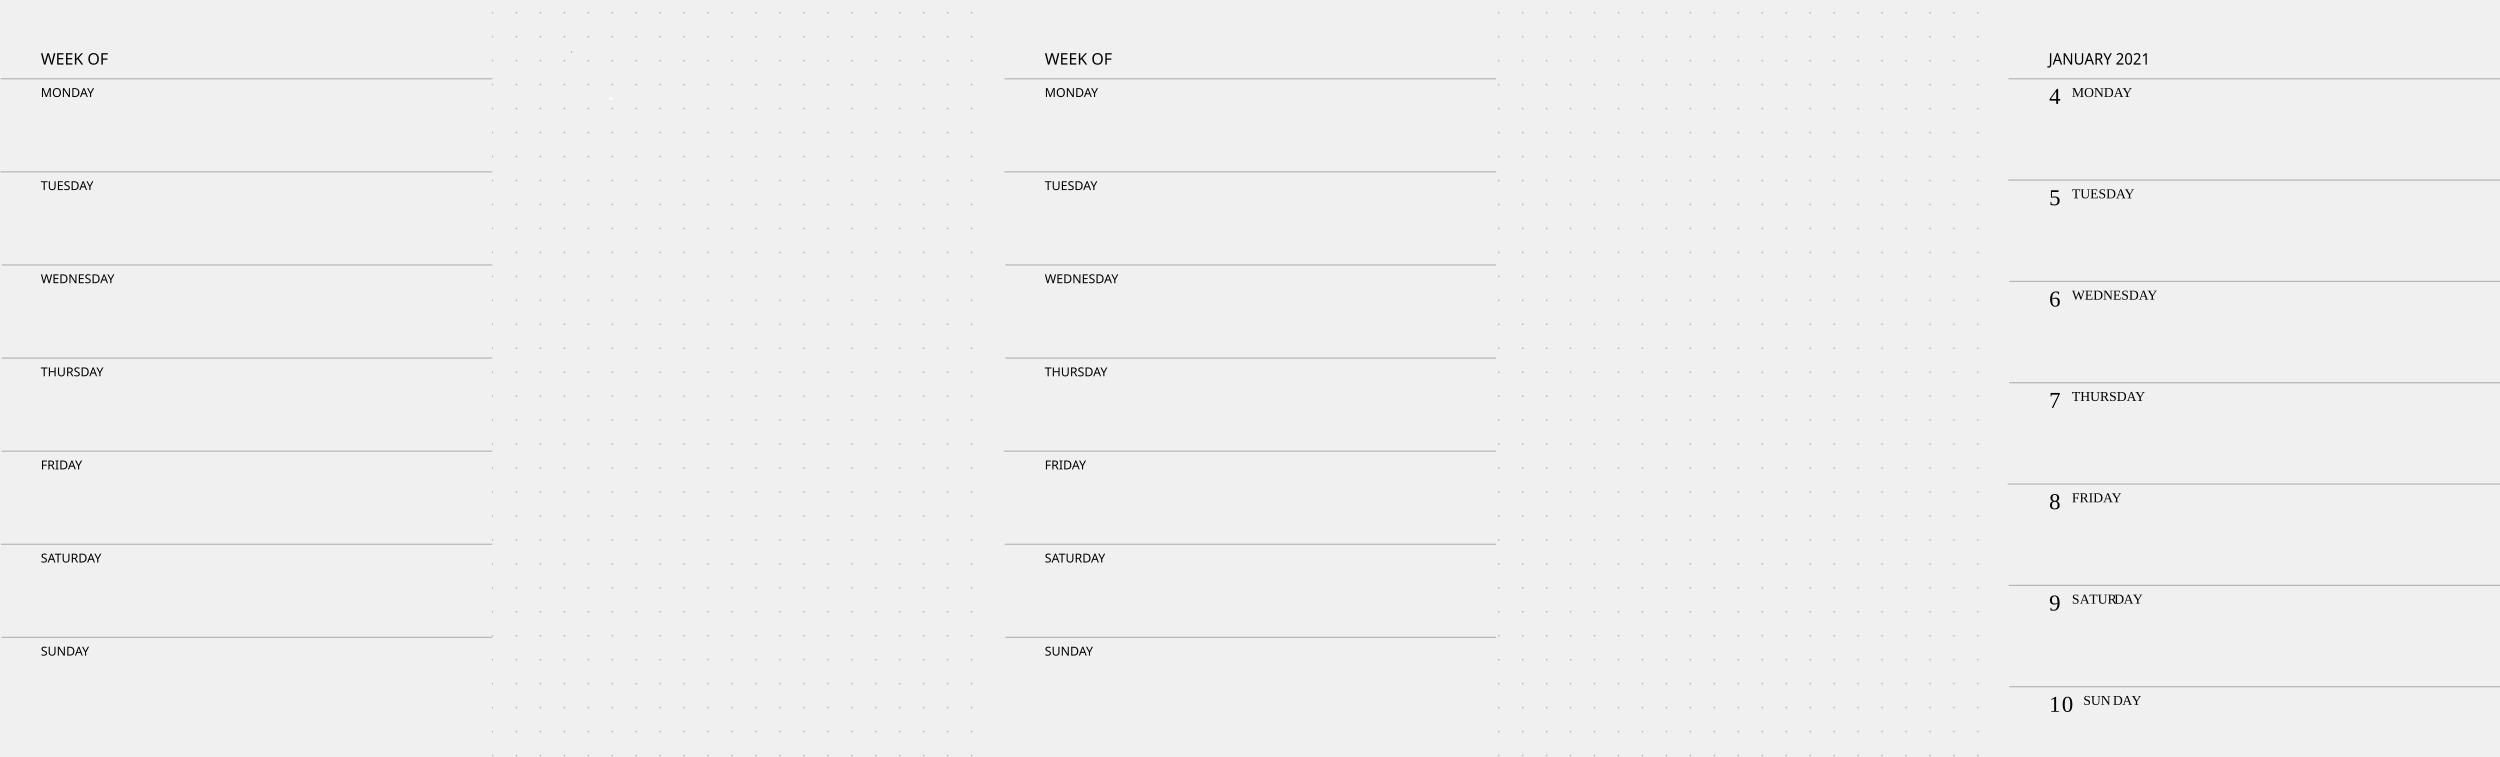
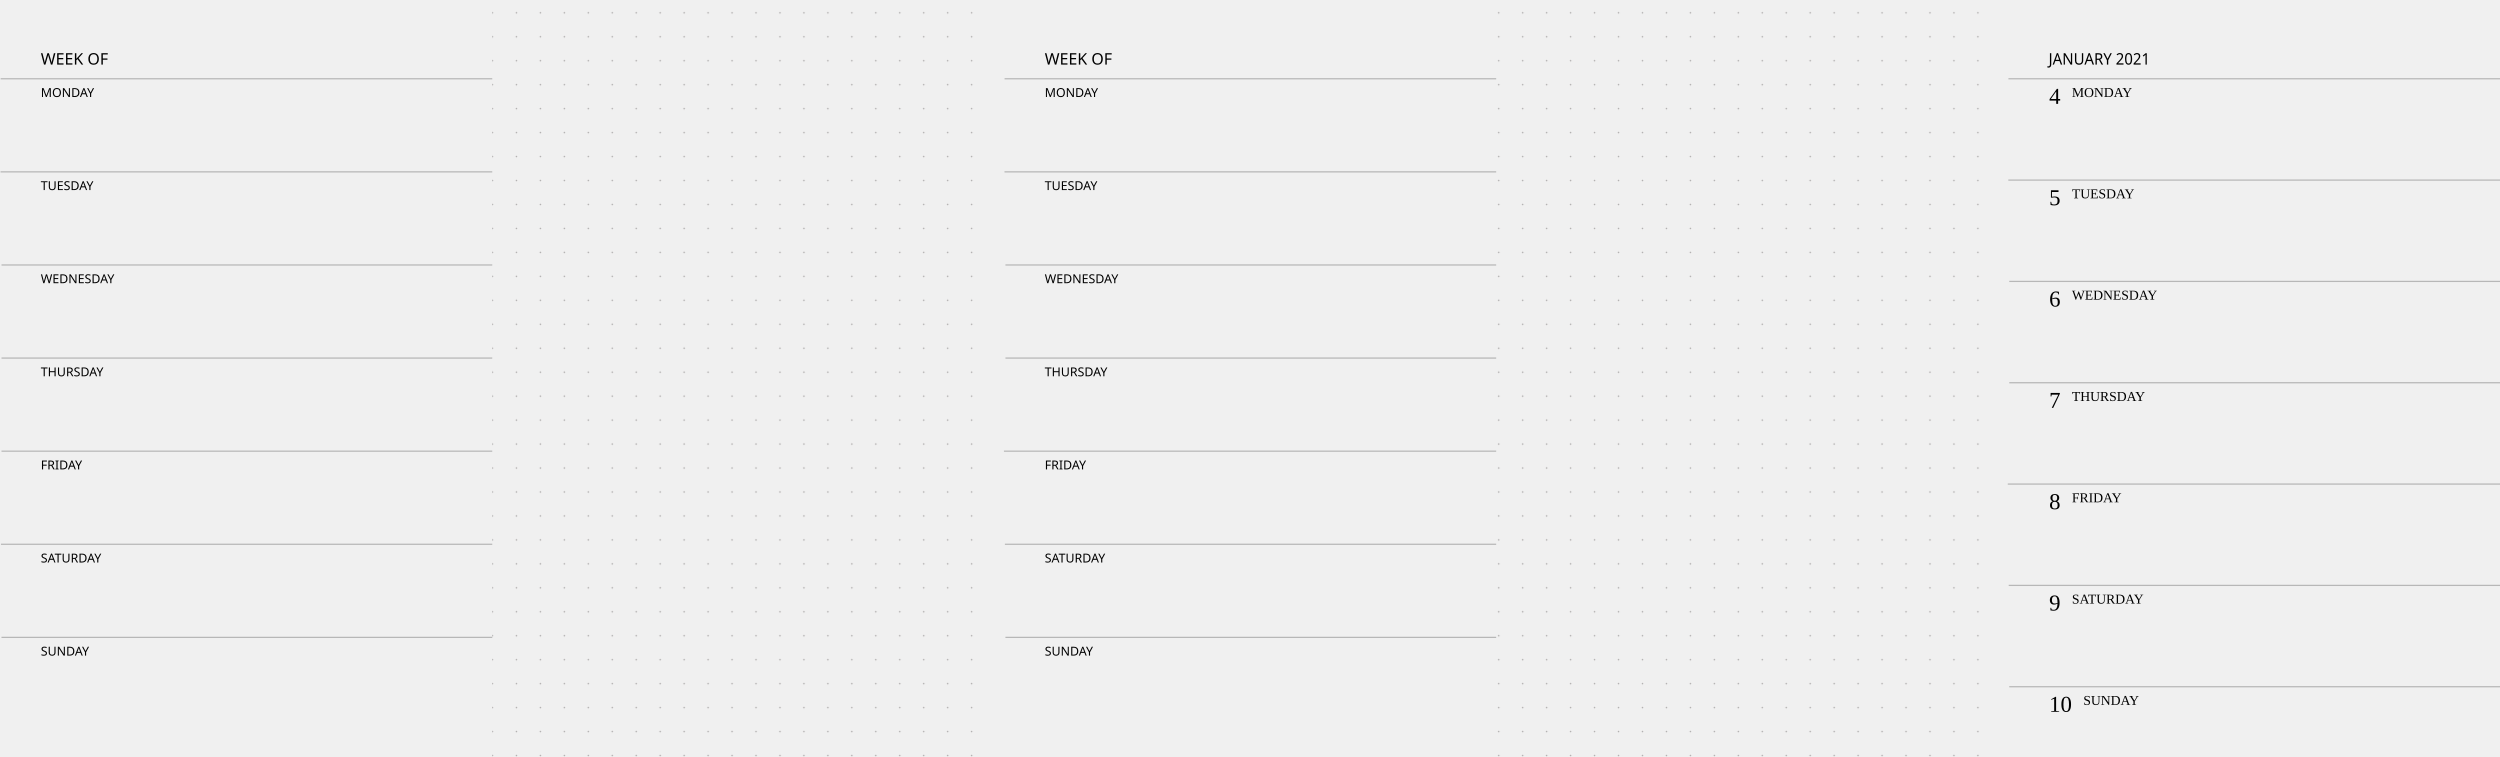
<svg xmlns="http://www.w3.org/2000/svg" id="Layer_1" data-name="Layer 1" viewBox="0 0 2017.02 610.68" version="1.1">
  <defs id="defs5454">
    <style id="style5442">
        .cls-1,
        .cls-23,
        .cls-4{fill:none;}
        .cls-2{fill:#b2b1b1;}
        .cls-3{font-size:12.87px;}
        .cls-3,
        .cls-5{font-family:Futura-Medium, Futura;}
        .cls-4{stroke:#b7b7b7;}
        .cls-23,
        .cls-4{stroke-miterlimit:10;}
        .cls-5{font-size:10px;}
        .cls-6{letter-spacing:-0.04em;}
        .cls-7{letter-spacing:-0.07em;}
        .cls-8{letter-spacing:-0.01em;}
        .cls-9{letter-spacing:-0.04em;}
        .cls-15{font-size:18.38px;}
        .cls-16,
        .cls-17{font-size:11.03px;}
        .cls-16{letter-spacing:0em;}
        .cls-18{letter-spacing:-0.04em;}
        .cls-19{letter-spacing:-0.07em;}
        .cls-20{letter-spacing:-0.01em;}
        .cls-21{letter-spacing:-0.04em;}
        .cls-22{letter-spacing:-0.06em;}
        .cls-23{stroke:#fff;}
        .cls-24{fill:url(#dotGridPattern);}
    </style>
    <pattern id="dotGridPattern" data-name="dotGridPattern" x="1.06" y="0.67" width="19.33" height="19.33" patternUnits="userSpaceOnUse" viewBox="0 0 19.33 19.33">
      <rect class="cls-1" width="19.33" height="19.33" id="rect5444" />
      <circle class="cls-2" cx="9.67" cy="9.67" r="0.67" id="circle5446" />
    </pattern>
  </defs>
  <text class="cls-3" transform="translate(32.9 52.11)" id="text5458">WEEK OF</text>
  <line class="cls-4" x1="0.52" y1="63.55" x2="397.15" y2="63.55" id="line5460" />
  <text class="cls-5" transform="translate(32.9 78.26)" id="text5462">MONDAY</text>
  <line class="cls-4" x1="0.44" y1="138.66" x2="397.15" y2="138.66" id="line5464" />
  <text class="cls-5" transform="translate(32.9 153.37)" id="text5466">TUESDAY</text>
  <line class="cls-4" x1="1.21" y1="213.78" x2="397.15" y2="213.78" id="line5468" />
  <text class="cls-5" transform="translate(32.9 228.49)" id="text5470">WEDNESDAY</text>
  <line class="cls-4" x1="1.21" y1="288.89" x2="397.15" y2="288.89" id="line5472" />
  <text class="cls-5" transform="translate(32.9 303.6)" id="text5474">THURSDAY</text>
  <line class="cls-4" x1="1.21" y1="364.01" x2="397.15" y2="364.01" id="line5476" />
  <text class="cls-5" transform="translate(32.9 378.72)" id="text5478">FRIDAY</text>
  <line class="cls-4" x1="0.77" y1="439.12" x2="397.15" y2="439.12" id="line5480" />
  <text class="cls-5" transform="translate(32.9 453.83)" id="text5494">SATURDAY</text>
  <line class="cls-4" x1="1.19" y1="514.24" x2="397.15" y2="514.24" id="line5496" />
  <text class="cls-5" id="text5504" x="32.9" y="528.95">SUNDAY</text>
  <text class="cls-3" transform="translate(1652.78 52.11) scale(0.94 1)" id="text5522">JANUARY 2021</text>
  <line class="cls-4" x1="1620.4" y1="63.55" x2="2017.02" y2="63.55" id="line5524" />
  <text class="cls-15" transform="translate(1653.25 83.81)" id="text5528">4</text>
  <text class="cls-17" transform="translate(1671.63 78.26)" id="text5536">MONDAY</text>
  <line class="cls-4" x1="1620.31" y1="145.3" x2="2017.02" y2="145.3" id="line5538" />
  <text class="cls-15" transform="translate(1653.25 165.56)" id="text5540">5</text>
  <text class="cls-17" transform="translate(1671.63 160.01)" id="text5548">TUESDAY</text>
  <line class="cls-4" x1="1621.09" y1="227.05" x2="2017.02" y2="227.05" id="line5550" />
  <text class="cls-15" transform="translate(1653.25 247.31)" id="text5554">6</text>
  <text class="cls-17" transform="translate(1671.63 241.76)" id="text5562">WEDNESDAY</text>
  <line class="cls-4" x1="1621.09" y1="308.8" x2="2017.02" y2="308.8" id="line5564" />
  <text class="cls-15" transform="translate(1653.25 329.06)" id="text5566">7</text>
  <text class="cls-17" transform="translate(1671.63 323.51)" id="text5574">THURSDAY</text>
  <line class="cls-4" x1="1619.88" y1="390.55" x2="2017.02" y2="390.55" id="line5576" />
  <text class="cls-15" transform="translate(1653.25 410.81)" id="text5580">8</text>
  <text class="cls-17" transform="translate(1671.63 405.25)" id="text5588">FRIDAY</text>
  <line class="cls-4" x1="1620.64" y1="472.3" x2="2017.02" y2="472.3" id="line5590" />
-   <text class="cls-15" transform="translate(1653.25 492.56)" id="text5594">9<tspan class="cls-16" x="11.34" y="0" id="tspan5592" />
-   </text>
-   <text class="cls-17" transform="translate(1671.63 487.01)" id="text5608">
-     <tspan class="cls-20" id="tspan5596">S</tspan>
-     <tspan class="cls-21" x="6.34" y="0" id="tspan5598">A</tspan>
-     <tspan x="14.05" y="0" id="tspan5600">TUR</tspan>
-     <tspan class="cls-18" x="34.15" y="0" id="tspan5602">D</tspan>
-     <tspan class="cls-19" x="41.75" y="0" id="tspan5604">A</tspan>
-     <tspan x="49.19" y="0" id="tspan5606">Y</tspan>
-   </text>
+   <text class="cls-15" transform="translate(1653.25 492.56)" id="text5594">9</text>
+   <text class="cls-17" transform="translate(1671.63 487.01)" id="text5608">SATURDAY</text>
  <line class="cls-4" x1="1621.07" y1="554.05" x2="2017.02" y2="554.05" id="line5610" />
-   <text class="cls-15" transform="translate(1653.25 574.31)" id="text5618">
-     <tspan class="cls-22" id="tspan5612">1</tspan>
-     <tspan x="10.24" y="0" id="tspan5614">0</tspan>
-     <tspan class="cls-16" x="21.58" y="0" id="tspan5616" />
-   </text>
-   <text class="cls-17" transform="translate(1680.82 568.75)" id="text5626">SUN<tspan class="cls-18" x="23.89" y="0" id="tspan5620">D</tspan>
-     <tspan class="cls-19" x="31.48" y="0" id="tspan5622">A</tspan>
-     <tspan x="38.92" y="0" id="tspan5624">Y</tspan>
-   </text>
-   <circle class="cls-23" cx="492.82" cy="79.61" r="0.97" id="circle5628" />
-   <circle class="cls-2" cx="461.06" cy="42" r="0.67" id="circle5630" />
+   <text class="cls-15" transform="translate(1653.25 574.31)" id="text5618">10</text>
+   <text class="cls-17" transform="translate(1680.82 568.75)" id="text5626">SUNDAY</text>
  <rect class="cls-24" x="397.06" width="392.84" height="610.68" id="dotgrid1" />
  <text class="cls-3" transform="translate(842.89 52.11)" id="text5634">WEEK OF </text>
  <line class="cls-4" x1="810.5" y1="63.55" x2="1207.13" y2="63.55" id="line5636" />
  <text class="cls-5" transform="translate(842.89 78.26)" id="text5644">MONDAY</text>
  <line class="cls-4" x1="810.42" y1="138.66" x2="1207.13" y2="138.66" id="line5646" />
  <text class="cls-5" transform="translate(842.89 153.37)" id="text5654">TUESDAY</text>
  <line class="cls-4" x1="811.19" y1="213.78" x2="1207.13" y2="213.78" id="line5656" />
  <text class="cls-5" transform="translate(842.89 228.49)" id="text5664">WEDNESDAY</text>
  <line class="cls-4" x1="811.19" y1="288.89" x2="1207.13" y2="288.89" id="line5666" />
  <text class="cls-5" transform="translate(842.89 303.6)" id="text5674">THURSDAY</text>
  <line class="cls-4" x1="809.98" y1="364.01" x2="1207.13" y2="364.01" id="line5676" />
  <text class="cls-5" transform="translate(842.89 378.72)" id="text5684">FRIDAY</text>
  <line class="cls-4" x1="810.75" y1="439.12" x2="1207.13" y2="439.12" id="line5686" />
  <text class="cls-5" transform="translate(842.89 453.83)" id="text5700">SATURDAY</text>
  <line class="cls-4" x1="811.18" y1="514.24" x2="1207.13" y2="514.24" id="line5702" />
  <text class="cls-5" transform="translate(842.89 528.95)" id="text5710">SUNDAY</text>
-   <rect class="cls-24" x="1207.04" width="392.84" height="610.68" id="rect5716" />
+   <rect class="cls-24" x="1207.04" width="392.84" height="610.68" id="dotgrid2" />
</svg>
